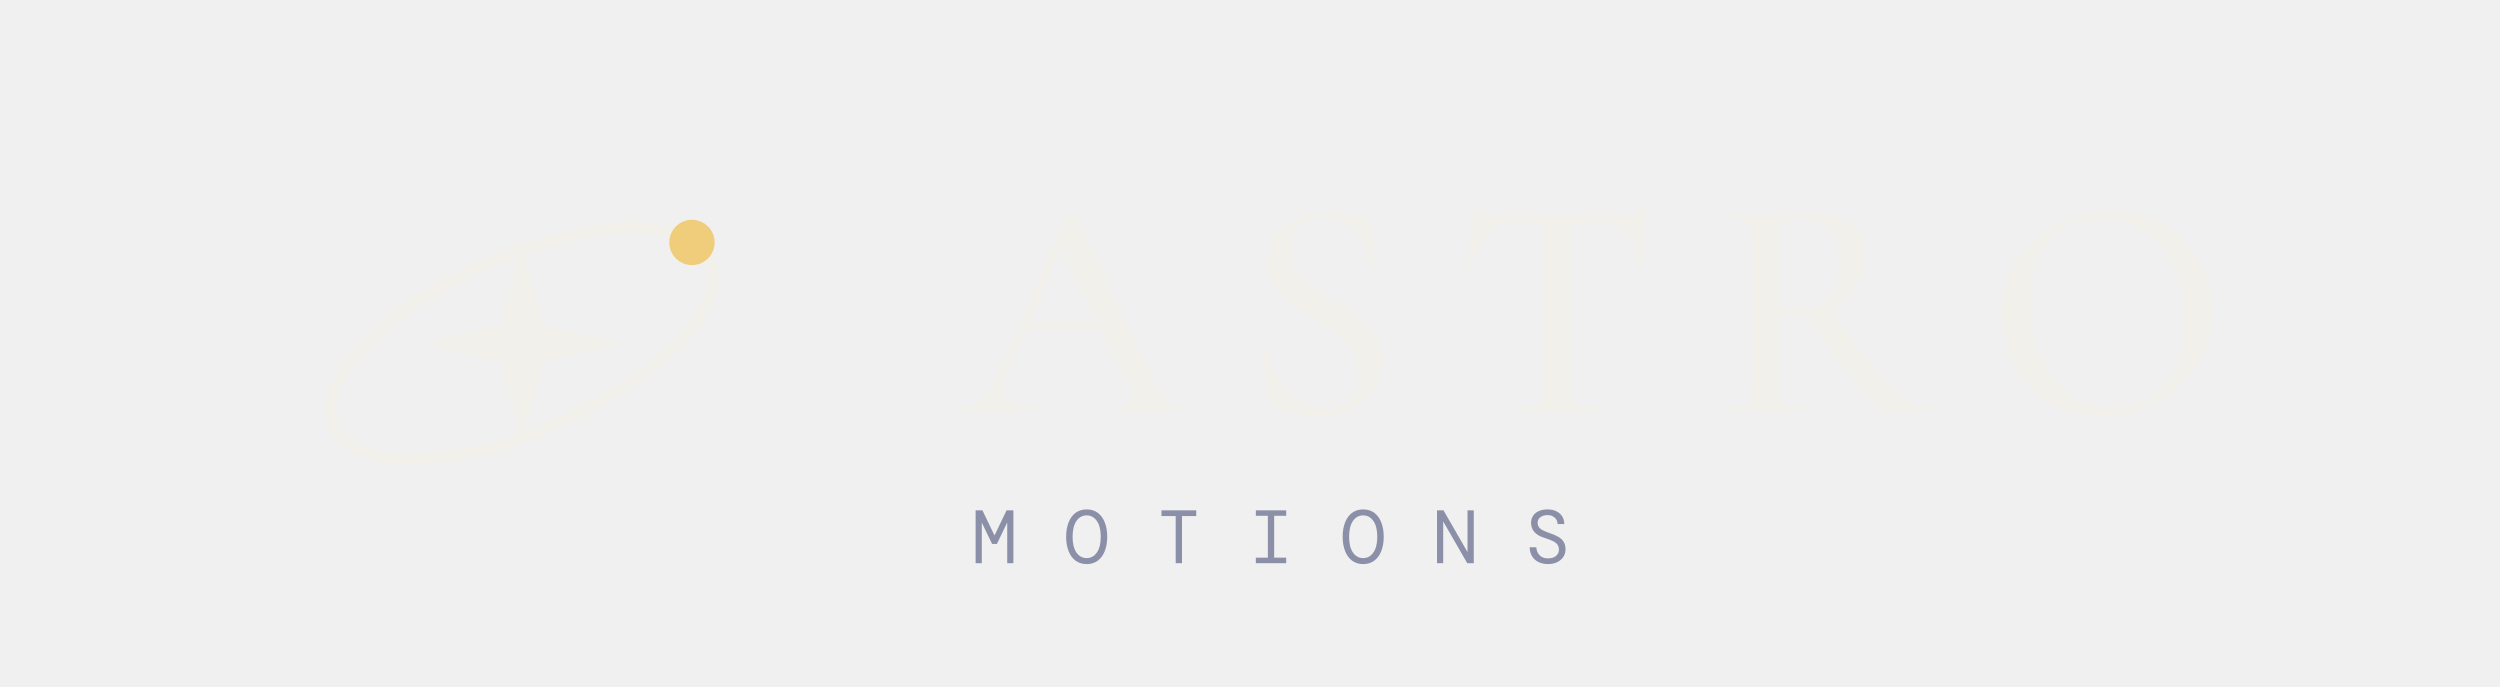
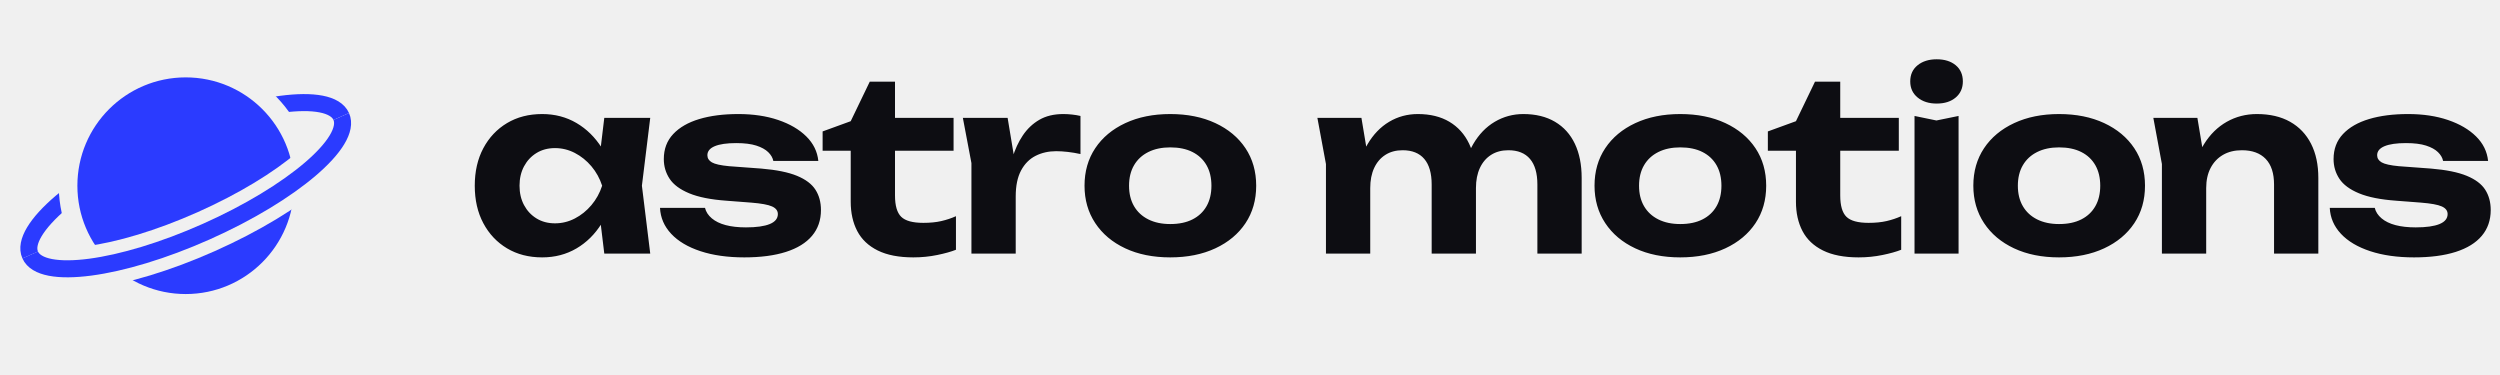
- <svg xmlns="http://www.w3.org/2000/svg" viewBox="0 0 364 100" fill="none">
-   <g transform="translate(40 14) scale(1.5)">
-     <ellipse cx="24" cy="24" rx="20" ry="8.5" stroke="#F2F0EA" stroke-width="1.1" transform="rotate(-24 24 24)" opacity="0.85" fill="none" />
-     <path d="M24 14.5 L25.9 22.1 L33.5 24 L25.9 25.9 L24 33.5 L22.1 25.9 L14.5 24 L22.1 22.1 Z" fill="#F2F0EA" opacity="0.92" />
-     <circle cx="40.5" cy="14.2" r="2.2" fill="#EFCD7A" />
+ <svg xmlns="http://www.w3.org/2000/svg" viewBox="0 0 420 63" width="420" height="63">
+   <g transform="translate(0 0) scale(1.3)">
+     <defs>
+       <mask id="mk-h" maskUnits="userSpaceOnUse" x="-10" y="-10" width="68" height="68">
+         <rect x="-10" y="-10" width="68" height="68" fill="#fff" />
+         <path d="M2 24A22 6.5 0 0 0 46 24" transform="rotate(-24 24 24)" fill="none" stroke="#000" stroke-width="5.5" />
+       </mask>
+       <mask id="mb-h" maskUnits="userSpaceOnUse" x="-10" y="-10" width="68" height="68">
+         <rect x="-10" y="-10" width="68" height="68" fill="#fff" />
+         <circle cx="24" cy="24" r="16.4" fill="#000" />
+       </mask>
+     </defs>
+     <circle cx="24" cy="24" r="14" fill="#2B3BFF" mask="url(#mk-h)" />
+     <g transform="rotate(-24 24 24)" fill="none" stroke="#2B3BFF" stroke-width="2.2">
+       <path d="M2 24A22 6.5 0 0 0 46 24" />
+       <path d="M2 24A22 6.5 0 0 1 46 24" mask="url(#mb-h)" />
+     </g>
  </g>
-   <path transform="translate(140 60)" d="M21.99-12.01L8.60-12.01L9.15-13.02L21.67-13.02L21.99-12.01M32.38-0.55Q32.61-0.55 32.61-0.28Q32.61 0 32.38 0Q31.05 0 29.65-0.09Q28.24-0.18 26.91-0.18Q25.44-0.18 24.36-0.09Q23.28 0 21.94 0Q21.76 0 21.76-0.28Q21.76-0.55 21.94-0.55Q24.20-0.55 24.70-1.26Q25.21-1.98 24.20-4.09L14.31-24.66L15.78-26.86L6.81-6.07Q5.61-3.27 6.67-1.91Q7.73-0.55 10.63-0.55Q10.86-0.55 10.86-0.28Q10.86 0 10.63 0Q9.25 0 8.10-0.09Q6.95-0.18 5.20-0.18Q3.50-0.18 2.46-0.09Q1.43 0-0.05 0Q-0.23 0-0.23-0.28Q-0.23-0.55-0.05-0.55Q1.20-0.55 2.12-1.03Q3.04-1.52 3.89-2.81Q4.74-4.09 5.75-6.49L15.55-29.07Q15.59-29.21 15.87-29.23Q16.15-29.26 16.19-29.07L27.23-6.30Q28.34-4.05 29.14-2.78Q29.95-1.52 30.73-1.03Q31.51-0.55 32.38-0.55M47.84-23.60Q47.84-21.76 48.76-20.42Q49.68-19.09 51.15-18.05Q52.62-17.02 54.28-16.01Q55.98-15 57.57-13.85Q59.16-12.70 60.19-11.15Q61.23-9.61 61.23-7.41Q61.23-5.15 60.05-3.36Q58.88-1.56 56.74-0.51Q54.60 0.55 51.61 0.55Q50.42 0.55 49.20 0.35Q47.98 0.14 46.87-0.23Q45.77-0.60 44.85-1.15Q44.67-1.29 44.55-1.47Q44.44-1.66 44.44-2.02L43.98-8.60Q43.93-8.83 44.18-8.86Q44.44-8.88 44.48-8.69Q44.90-7.27 45.59-5.80Q46.28-4.32 47.24-3.10Q48.21-1.89 49.56-1.10Q50.92-0.32 52.72-0.32Q53.96-0.32 55.13-0.78Q56.30-1.24 57.04-2.32Q57.78-3.40 57.78-5.34Q57.78-7.54 56.81-9.06Q55.84-10.58 54.33-11.68Q52.81-12.79 51.11-13.80Q49.50-14.81 48-15.92Q46.51-17.02 45.59-18.47Q44.67-19.92 44.67-21.99Q44.67-24.47 45.98-26.08Q47.29-27.69 49.34-28.47Q51.38-29.26 53.54-29.26Q54.97-29.26 56.44-28.98Q57.91-28.70 59.11-28.20Q59.52-28.01 59.66-27.81Q59.80-27.60 59.80-27.37L60.03-21.62Q60.03-21.48 59.80-21.44Q59.57-21.39 59.48-21.57Q59.34-22.36 58.88-23.53Q58.42-24.70 57.64-25.83Q56.86-26.96 55.64-27.71Q54.42-28.47 52.67-28.47Q51.06-28.47 50-27.81Q48.94-27.14 48.39-26.06Q47.84-24.98 47.84-23.60M81.14-27.83Q78.29-27.83 76.68-26.24Q75.07-24.66 74.29-21.16Q74.24-21.07 73.99-21.07Q73.74-21.07 73.74-21.21Q73.83-21.80 73.95-22.91Q74.06-24.01 74.15-25.30Q74.24-26.59 74.31-27.78Q74.38-28.98 74.38-29.76Q74.38-29.99 74.66-29.99Q74.93-29.99 74.93-29.76Q74.93-29.30 75.39-29.09Q75.85-28.89 76.45-28.82Q77.05-28.75 77.46-28.75Q81.42-28.61 86.71-28.61Q89.93-28.61 91.86-28.68Q93.79-28.75 95.59-28.75Q97.15-28.75 98-28.96Q98.85-29.16 99.08-29.90Q99.13-30.08 99.38-30.08Q99.64-30.08 99.64-29.90Q99.54-29.21 99.48-27.97Q99.41-26.73 99.34-25.39Q99.27-24.06 99.22-22.91Q99.18-21.76 99.18-21.21Q99.18-21.07 98.92-21.07Q98.67-21.07 98.67-21.21Q98.35-24.79 96.83-26.31Q95.31-27.83 92.32-27.83Q90.71-27.83 89.91-27.62Q89.10-27.42 88.85-26.82Q88.60-26.22 88.60-24.93L88.60-3.73Q88.60-2.39 88.90-1.70Q89.19-1.01 90.09-0.78Q90.99-0.55 92.87-0.55Q92.97-0.55 92.97-0.28Q92.97 0 92.87 0Q91.63 0 90.09-0.05Q88.55-0.09 86.71-0.09Q84.96-0.09 83.42-0.05Q81.88 0 80.59 0Q80.45 0 80.45-0.28Q80.45-0.55 80.59-0.55Q82.39-0.55 83.33-0.78Q84.27-1.01 84.59-1.70Q84.92-2.39 84.92-3.73L84.92-25.02Q84.92-26.27 84.64-26.89Q84.36-27.51 83.54-27.67Q82.71-27.83 81.14-27.83M134.69 0Q133.95 0 132.27-1.77Q130.59-3.54 128.25-6.83Q125.90-10.12 122.96-14.67L126.04-15.64Q129.90-10.07 132.59-6.76Q135.29-3.45 137.36-2Q139.43-0.55 141.31-0.55Q141.45-0.55 141.45-0.28Q141.45 0 141.31 0Q138.74 0 137.10 0Q135.47 0 134.69 0M123.65-28.89Q127.51-28.89 129.56-27.25Q131.61-25.62 131.61-22.91Q131.61-20.33 130.13-18.31Q128.66-16.28 126.29-15.13Q123.92-13.98 121.21-13.98Q120.66-13.98 120.06-14.01Q119.46-14.03 118.96-14.08L118.96-3.73Q118.96-2.39 119.21-1.70Q119.46-1.01 120.27-0.78Q121.07-0.55 122.68-0.55Q122.82-0.55 122.82-0.28Q122.82 0 122.68 0Q121.53 0 120.15-0.05Q118.77-0.09 117.12-0.09Q115.55-0.09 114.13-0.05Q112.70 0 111.55 0Q111.41 0 111.41-0.28Q111.41-0.55 111.55-0.55Q113.11-0.55 113.92-0.78Q114.72-1.01 115.02-1.70Q115.32-2.39 115.32-3.73L115.32-25.02Q115.32-26.36 115.05-27.02Q114.77-27.69 113.99-27.95Q113.21-28.20 111.60-28.20Q111.50-28.20 111.50-28.47Q111.50-28.75 111.60-28.75Q112.75-28.75 114.15-28.68Q115.55-28.61 117.12-28.61Q118.59-28.61 120.43-28.75Q122.27-28.89 123.65-28.89M127.83-21.44Q127.83-24.01 127.14-25.46Q126.45-26.91 125.19-27.51Q123.92-28.11 122.22-28.11Q120.47-28.11 119.72-27.48Q118.96-26.86 118.96-24.93L118.96-15.23Q119.60-15.18 120.36-15.13Q121.12-15.09 121.67-15.09Q125.07-15.09 126.45-16.65Q127.83-18.22 127.83-21.44M166.01 0.55Q162.70 0.55 160.01-0.62Q157.32-1.79 155.41-3.86Q153.50-5.93 152.47-8.62Q151.43-11.32 151.43-14.35Q151.43-18.08 152.88-20.88Q154.33-23.69 156.72-25.55Q159.11-27.42 161.97-28.34Q164.82-29.26 167.62-29.26Q171.03-29.26 173.72-28.04Q176.41-26.82 178.30-24.75Q180.18-22.68 181.17-20.06Q182.16-17.43 182.16-14.67Q182.16-11.45 180.87-8.69Q179.58-5.93 177.35-3.86Q175.12-1.79 172.20-0.62Q169.28 0.55 166.01 0.55M167.62-0.46Q170.52-0.46 172.89-1.96Q175.26-3.45 176.62-6.33Q177.97-9.20 177.97-13.39Q177.97-17.66 176.48-21Q174.98-24.33 172.25-26.24Q169.51-28.15 165.74-28.15Q160.91-28.15 158.26-24.89Q155.62-21.62 155.62-15.96Q155.62-12.70 156.47-9.87Q157.32-7.04 158.93-4.92Q160.54-2.81 162.75-1.63Q164.96-0.46 167.62-0.46" fill="#F2F0EA" />
-   <path transform="translate(141.5 82)" d="M1.45 0L0.55 0L0.55-7.70L1.54-7.70L3.30-4.04L5.06-7.70L6.05-7.70L6.05 0L5.15 0L5.15-5.92L3.65-2.80L2.95-2.80L1.45-5.91M16.72 0.13Q15.79 0.13 15.11-0.36Q14.44-0.86 14.09-1.75Q13.73-2.65 13.73-3.85Q13.73-5.05 14.09-5.95Q14.44-6.84 15.11-7.34Q15.79-7.83 16.72-7.83Q17.66-7.83 18.33-7.34Q19-6.84 19.35-5.95Q19.71-5.05 19.71-3.85Q19.71-2.65 19.35-1.75Q19-0.86 18.33-0.36Q17.66 0.13 16.72 0.13M16.72-0.74Q17.63-0.74 18.20-1.55Q18.77-2.36 18.77-3.85Q18.77-5.33 18.20-6.15Q17.63-6.96 16.72-6.96Q15.80-6.96 15.23-6.15Q14.67-5.33 14.67-3.85Q14.67-2.36 15.23-1.55Q15.80-0.74 16.72-0.74M30.60 0L29.68 0L29.68-6.86L27.61-6.86L27.61-7.70L32.67-7.70L32.67-6.86L30.60-6.86M45.77 0L41.35 0L41.35-0.80L43.10-0.80L43.10-6.90L41.35-6.90L41.35-7.70L45.77-7.70L45.77-6.90L44.02-6.90L44.02-0.80L45.77-0.80M56.98 0.13Q56.05 0.13 55.37-0.36Q54.70-0.86 54.35-1.75Q53.99-2.65 53.99-3.85Q53.99-5.05 54.35-5.95Q54.70-6.84 55.37-7.34Q56.05-7.83 56.98-7.83Q57.91-7.83 58.59-7.34Q59.26-6.84 59.61-5.95Q59.97-5.05 59.97-3.85Q59.97-2.65 59.61-1.75Q59.26-0.86 58.59-0.36Q57.91 0.13 56.98 0.13M56.98-0.74Q57.89-0.74 58.46-1.55Q59.03-2.36 59.03-3.85Q59.03-5.33 58.46-6.15Q57.89-6.96 56.98-6.96Q56.06-6.96 55.49-6.15Q54.93-5.33 54.93-3.85Q54.93-2.36 55.49-1.55Q56.06-0.74 56.98-0.74M68.63 0L67.73 0L67.73-7.70L68.67-7.70L72.17-1.62L72.17-7.70L73.08-7.70L73.08 0L72.13 0L68.63-6.08M83.90 0.13Q83.08 0.13 82.48-0.18Q81.88-0.48 81.56-1.03Q81.23-1.58 81.22-2.32L82.19-2.32Q82.20-1.66 82.64-1.18Q83.07-0.70 83.90-0.70Q84.66-0.70 85.07-1.07Q85.48-1.44 85.48-1.96Q85.48-2.39 85.28-2.68Q85.08-2.97 84.64-3.20Q84.19-3.42 83.45-3.66Q82.39-3.98 81.91-4.53Q81.42-5.08 81.42-5.90Q81.42-6.45 81.71-6.89Q81.99-7.33 82.53-7.58Q83.07-7.83 83.84-7.83Q84.57-7.83 85.11-7.56Q85.66-7.29 85.96-6.81Q86.26-6.32 86.26-5.70L85.29-5.70Q85.29-6.01 85.13-6.30Q84.96-6.60 84.63-6.80Q84.30-7 83.80-7Q83.19-7 82.79-6.70Q82.38-6.41 82.38-5.91Q82.38-5.52 82.56-5.26Q82.74-4.99 83.16-4.78Q83.58-4.56 84.29-4.32Q84.96-4.10 85.44-3.81Q85.92-3.52 86.18-3.09Q86.44-2.66 86.44-2.02Q86.44-1.40 86.12-0.91Q85.80-0.43 85.23-0.15Q84.66 0.13 83.90 0.13" fill="#8B90A8" />
+   <path transform="translate(78.4 42.6)" fill="#0D0D12" d="M30.84 0L23.12 0L22.12-8.28L23.20-11.40L22.12-14.48L23.12-22.80L30.84-22.80L29.44-11.40L30.84 0ZM24.96-11.40L24.96-11.40Q24.36-7.76 22.68-5.06Q21-2.36 18.44-0.86Q15.88 0.64 12.68 0.64L12.68 0.64Q9.32 0.64 6.78-0.88Q4.24-2.40 2.80-5.10Q1.36-7.80 1.36-11.40L1.36-11.40Q1.36-15 2.80-17.70Q4.24-20.40 6.78-21.92Q9.32-23.44 12.68-23.44L12.68-23.44Q15.88-23.44 18.44-21.94Q21-20.44 22.70-17.76Q24.40-15.08 24.96-11.40ZM8.88-11.40L8.88-11.40Q8.88-9.56 9.64-8.14Q10.40-6.72 11.74-5.90Q13.08-5.08 14.84-5.08L14.84-5.08Q16.60-5.08 18.18-5.90Q19.76-6.72 20.96-8.14Q22.16-9.56 22.76-11.40L22.76-11.40Q22.16-13.24 20.96-14.66Q19.76-16.08 18.18-16.90Q16.60-17.72 14.84-17.72L14.84-17.72Q13.08-17.72 11.74-16.90Q10.40-16.08 9.64-14.66Q8.88-13.24 8.88-11.40ZM59.52-7.32L59.52-7.32Q59.52-4.76 58.02-2.98Q56.52-1.20 53.64-0.28Q50.76 0.64 46.64 0.64L46.64 0.64Q42.44 0.64 39.28-0.40Q36.12-1.44 34.36-3.32Q32.60-5.20 32.48-7.68L32.48-7.68L40.04-7.68Q40.28-6.68 41.18-5.92Q42.08-5.16 43.52-4.78Q44.96-4.40 46.92-4.40L46.92-4.40Q49.56-4.40 50.92-4.96Q52.28-5.52 52.28-6.64L52.28-6.64Q52.28-7.48 51.30-7.92Q50.32-8.36 47.80-8.56L47.80-8.56L43.64-8.88Q39.72-9.16 37.40-10.12Q35.08-11.08 34.10-12.56Q33.12-14.04 33.12-15.88L33.12-15.88Q33.12-18.40 34.70-20.08Q36.28-21.76 39.08-22.60Q41.88-23.44 45.64-23.44L45.64-23.44Q49.40-23.44 52.34-22.44Q55.28-21.44 57.06-19.68Q58.84-17.92 59.08-15.56L59.08-15.56L51.52-15.56Q51.36-16.36 50.66-17.04Q49.96-17.72 48.66-18.14Q47.36-18.56 45.28-18.56L45.28-18.56Q42.92-18.56 41.68-18.04Q40.44-17.52 40.44-16.52L40.44-16.52Q40.44-15.76 41.20-15.32Q41.96-14.88 44.08-14.68L44.08-14.68L49.48-14.28Q53.32-13.96 55.50-13.06Q57.68-12.16 58.60-10.72Q59.52-9.28 59.52-7.32ZM64.52-17.28L59.80-17.28L59.80-20.52L64.52-22.24L67.72-28.88L71.96-28.88L71.96-22.80L81.80-22.80L81.80-17.28L71.96-17.28L71.96-9.76Q71.96-7.20 73-6.18Q74.04-5.16 76.72-5.16L76.72-5.16Q78.44-5.16 79.74-5.46Q81.04-5.76 82.20-6.28L82.20-6.28L82.20-0.64Q81-0.16 79.06 0.24Q77.12 0.64 75.04 0.64L75.04 0.64Q71.40 0.64 69.06-0.52Q66.72-1.68 65.62-3.78Q64.52-5.88 64.52-8.72L64.52-8.72L64.52-17.28ZM84.80-15.20L83.36-22.80L90.88-22.80L92.24-14.60L92.24 0L84.80 0L84.80-15.20ZM103.12-23.12L103.12-23.12L103.12-16.72Q102.04-16.96 100.98-17.08Q99.92-17.20 99.04-17.20L99.04-17.20Q97.12-17.20 95.58-16.42Q94.04-15.64 93.14-13.96Q92.24-12.28 92.24-9.60L92.24-9.60L90.76-11.44Q91.04-13.88 91.68-16.04Q92.32-18.20 93.44-19.86Q94.56-21.52 96.22-22.48Q97.88-23.44 100.24-23.44L100.24-23.44Q100.92-23.44 101.68-23.36Q102.44-23.28 103.12-23.12ZM118.20 0.64L118.20 0.64Q113.88 0.64 110.64-0.88Q107.40-2.40 105.60-5.12Q103.80-7.84 103.80-11.40L103.80-11.40Q103.80-15 105.60-17.70Q107.40-20.40 110.66-21.92Q113.92-23.44 118.20-23.44L118.20-23.44Q122.52-23.44 125.78-21.92Q129.04-20.40 130.84-17.70Q132.64-15 132.64-11.40L132.64-11.40Q132.64-7.80 130.84-5.10Q129.04-2.40 125.78-0.88Q122.52 0.64 118.20 0.64ZM118.20-4.96L118.20-4.96Q120.40-4.96 121.94-5.74Q123.48-6.52 124.30-7.96Q125.12-9.40 125.12-11.40L125.12-11.40Q125.12-13.40 124.30-14.84Q123.48-16.28 121.94-17.06Q120.40-17.84 118.20-17.84L118.20-17.84Q116.08-17.84 114.52-17.06Q112.96-16.28 112.12-14.84Q111.28-13.40 111.28-11.40L111.28-11.40Q111.28-9.40 112.12-7.96Q112.96-6.52 114.52-5.74Q116.08-4.96 118.20-4.96ZM144.36-15.04L142.92-22.80L150.32-22.80L151.80-13.92L151.80 0L144.36 0L144.36-15.04ZM159.80-23.44L159.80-23.44Q162.92-23.44 165.10-22.14Q167.28-20.84 168.42-18.44Q169.56-16.04 169.56-12.72L169.56-12.72L169.56 0L162.12 0L162.12-11.60Q162.12-14.44 160.88-15.90Q159.64-17.36 157.24-17.36L157.24-17.36Q155.56-17.36 154.34-16.58Q153.12-15.80 152.46-14.38Q151.80-12.96 151.80-11L151.80-11L149.44-12.24Q149.88-15.88 151.34-18.36Q152.80-20.84 154.98-22.14Q157.16-23.44 159.80-23.44ZM177.52-23.44L177.52-23.44Q180.64-23.44 182.84-22.14Q185.04-20.84 186.18-18.44Q187.32-16.04 187.32-12.72L187.32-12.72L187.32 0L179.88 0L179.88-11.60Q179.88-14.44 178.64-15.90Q177.40-17.36 175.00-17.36L175.00-17.36Q173.32-17.36 172.10-16.58Q170.88-15.80 170.22-14.38Q169.56-12.96 169.56-11L169.56-11L167.20-12.24Q167.64-15.88 169.08-18.36Q170.52-20.84 172.72-22.14Q174.92-23.44 177.52-23.44ZM203.88 0.64L203.88 0.64Q199.56 0.64 196.32-0.88Q193.08-2.40 191.28-5.12Q189.48-7.84 189.48-11.40L189.48-11.40Q189.48-15 191.28-17.70Q193.08-20.40 196.34-21.92Q199.60-23.44 203.88-23.44L203.88-23.44Q208.20-23.44 211.46-21.92Q214.72-20.40 216.52-17.70Q218.32-15 218.32-11.40L218.32-11.40Q218.32-7.80 216.52-5.10Q214.72-2.40 211.46-0.88Q208.20 0.64 203.88 0.64ZM203.88-4.96L203.88-4.96Q206.08-4.96 207.62-5.74Q209.16-6.52 209.98-7.96Q210.80-9.40 210.80-11.40L210.80-11.40Q210.80-13.40 209.98-14.84Q209.16-16.28 207.62-17.06Q206.08-17.84 203.88-17.84L203.88-17.84Q201.76-17.84 200.20-17.06Q198.64-16.28 197.80-14.84Q196.96-13.40 196.96-11.40L196.96-11.40Q196.96-9.40 197.80-7.96Q198.64-6.52 200.20-5.74Q201.76-4.96 203.88-4.96ZM223.32-17.28L218.60-17.28L218.60-20.52L223.32-22.24L226.52-28.88L230.76-28.88L230.76-22.80L240.60-22.80L240.60-17.28L230.76-17.28L230.76-9.76Q230.76-7.20 231.80-6.18Q232.84-5.16 235.52-5.16L235.52-5.16Q237.24-5.16 238.54-5.46Q239.84-5.76 241.00-6.28L241.00-6.28L241.00-0.64Q239.80-0.16 237.86 0.24Q235.92 0.64 233.84 0.64L233.84 0.64Q230.20 0.64 227.86-0.52Q225.52-1.68 224.42-3.78Q223.32-5.88 223.32-8.72L223.32-8.72L223.32-17.28ZM243.24 0L243.24-23.12L246.92-22.36L250.64-23.12L250.64 0L243.24 0ZM246.96-25.20L246.96-25.20Q245.00-25.20 243.76-26.22Q242.52-27.24 242.52-28.92L242.52-28.92Q242.52-30.64 243.76-31.64Q245.00-32.64 246.96-32.64L246.96-32.64Q248.96-32.64 250.16-31.64Q251.36-30.64 251.36-28.92L251.36-28.92Q251.36-27.24 250.16-26.22Q248.96-25.20 246.96-25.20ZM267.52 0.64L267.52 0.64Q263.20 0.64 259.96-0.88Q256.72-2.40 254.92-5.12Q253.12-7.84 253.12-11.40L253.12-11.40Q253.12-15 254.92-17.70Q256.72-20.40 259.98-21.92Q263.24-23.44 267.52-23.44L267.52-23.44Q271.84-23.44 275.10-21.92Q278.36-20.40 280.16-17.70Q281.96-15 281.96-11.40L281.96-11.40Q281.96-7.80 280.16-5.10Q278.36-2.40 275.10-0.88Q271.84 0.64 267.52 0.64ZM267.52-4.96L267.52-4.96Q269.72-4.96 271.26-5.74Q272.80-6.52 273.62-7.96Q274.44-9.40 274.44-11.40L274.44-11.40Q274.44-13.40 273.62-14.84Q272.80-16.28 271.26-17.06Q269.72-17.84 267.52-17.84L267.52-17.84Q265.40-17.84 263.84-17.06Q262.28-16.28 261.44-14.84Q260.60-13.40 260.60-11.40L260.60-11.40Q260.60-9.40 261.44-7.96Q262.28-6.52 263.84-5.74Q265.40-4.96 267.52-4.96ZM284.80-15.04L283.36-22.80L290.76-22.80L292.24-13.92L292.24 0L284.80 0L284.80-15.04ZM300.76-23.44L300.76-23.44Q304.04-23.44 306.34-22.14Q308.64-20.84 309.86-18.44Q311.08-16.04 311.08-12.72L311.08-12.72L311.08 0L303.64 0L303.64-11.60Q303.64-14.44 302.24-15.90Q300.84-17.36 298.24-17.36L298.24-17.36Q296.40-17.36 295.06-16.58Q293.72-15.80 292.98-14.38Q292.24-12.96 292.24-11L292.24-11L289.88-12.24Q290.32-15.88 291.86-18.36Q293.40-20.84 295.70-22.14Q298-23.44 300.76-23.44ZM340.04-7.32L340.04-7.32Q340.04-4.76 338.54-2.98Q337.04-1.20 334.16-0.28Q331.28 0.64 327.16 0.64L327.16 0.64Q322.96 0.64 319.80-0.40Q316.64-1.44 314.88-3.32Q313.12-5.20 313.00-7.68L313.00-7.68L320.56-7.68Q320.80-6.68 321.70-5.92Q322.60-5.16 324.04-4.78Q325.48-4.40 327.44-4.40L327.44-4.40Q330.08-4.40 331.44-4.96Q332.80-5.52 332.80-6.64L332.80-6.64Q332.80-7.48 331.82-7.92Q330.84-8.36 328.32-8.56L328.32-8.56L324.16-8.88Q320.24-9.16 317.92-10.12Q315.60-11.08 314.62-12.56Q313.64-14.04 313.64-15.88L313.64-15.88Q313.64-18.40 315.22-20.08Q316.80-21.76 319.60-22.60Q322.40-23.44 326.16-23.44L326.16-23.44Q329.92-23.44 332.86-22.44Q335.80-21.44 337.58-19.68Q339.36-17.92 339.60-15.56L339.60-15.56L332.04-15.56Q331.88-16.36 331.18-17.04Q330.48-17.72 329.18-18.14Q327.88-18.56 325.80-18.56L325.80-18.56Q323.44-18.56 322.20-18.04Q320.96-17.52 320.96-16.52L320.96-16.52Q320.96-15.76 321.72-15.32Q322.48-14.88 324.60-14.68L324.60-14.68L330.00-14.28Q333.84-13.96 336.02-13.06Q338.20-12.16 339.12-10.72Q340.04-9.28 340.04-7.32Z" />
</svg>
